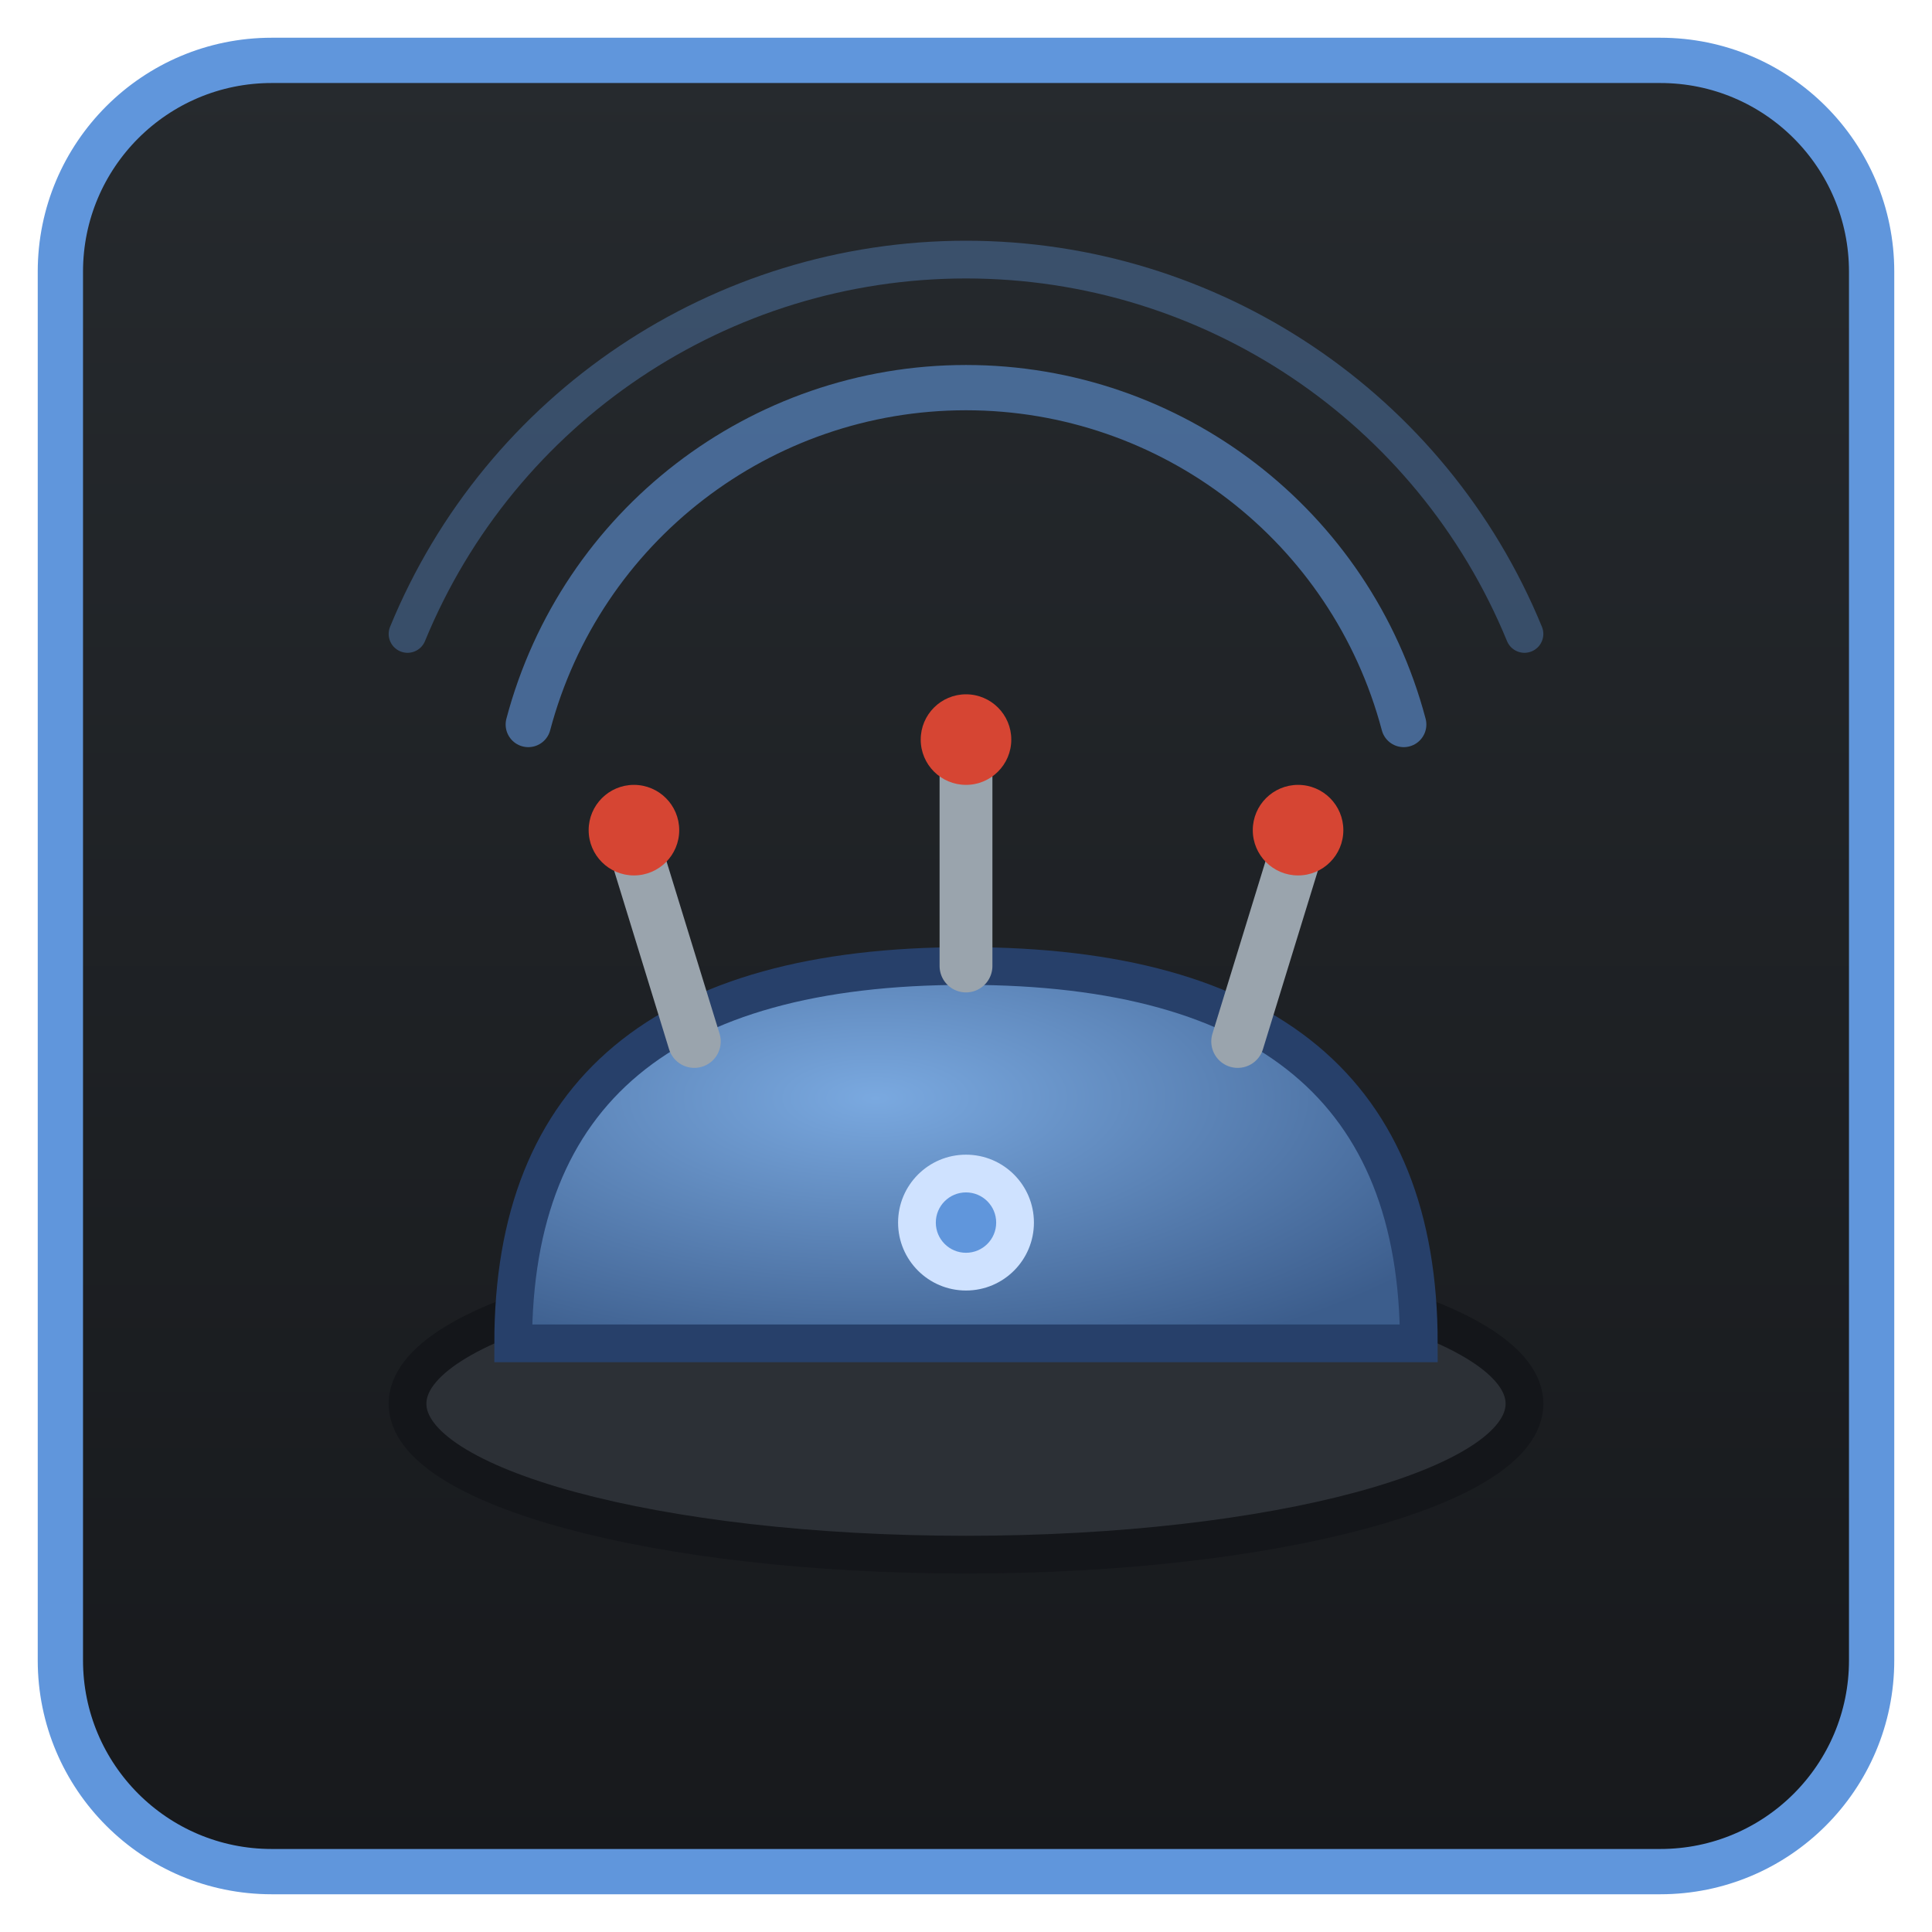
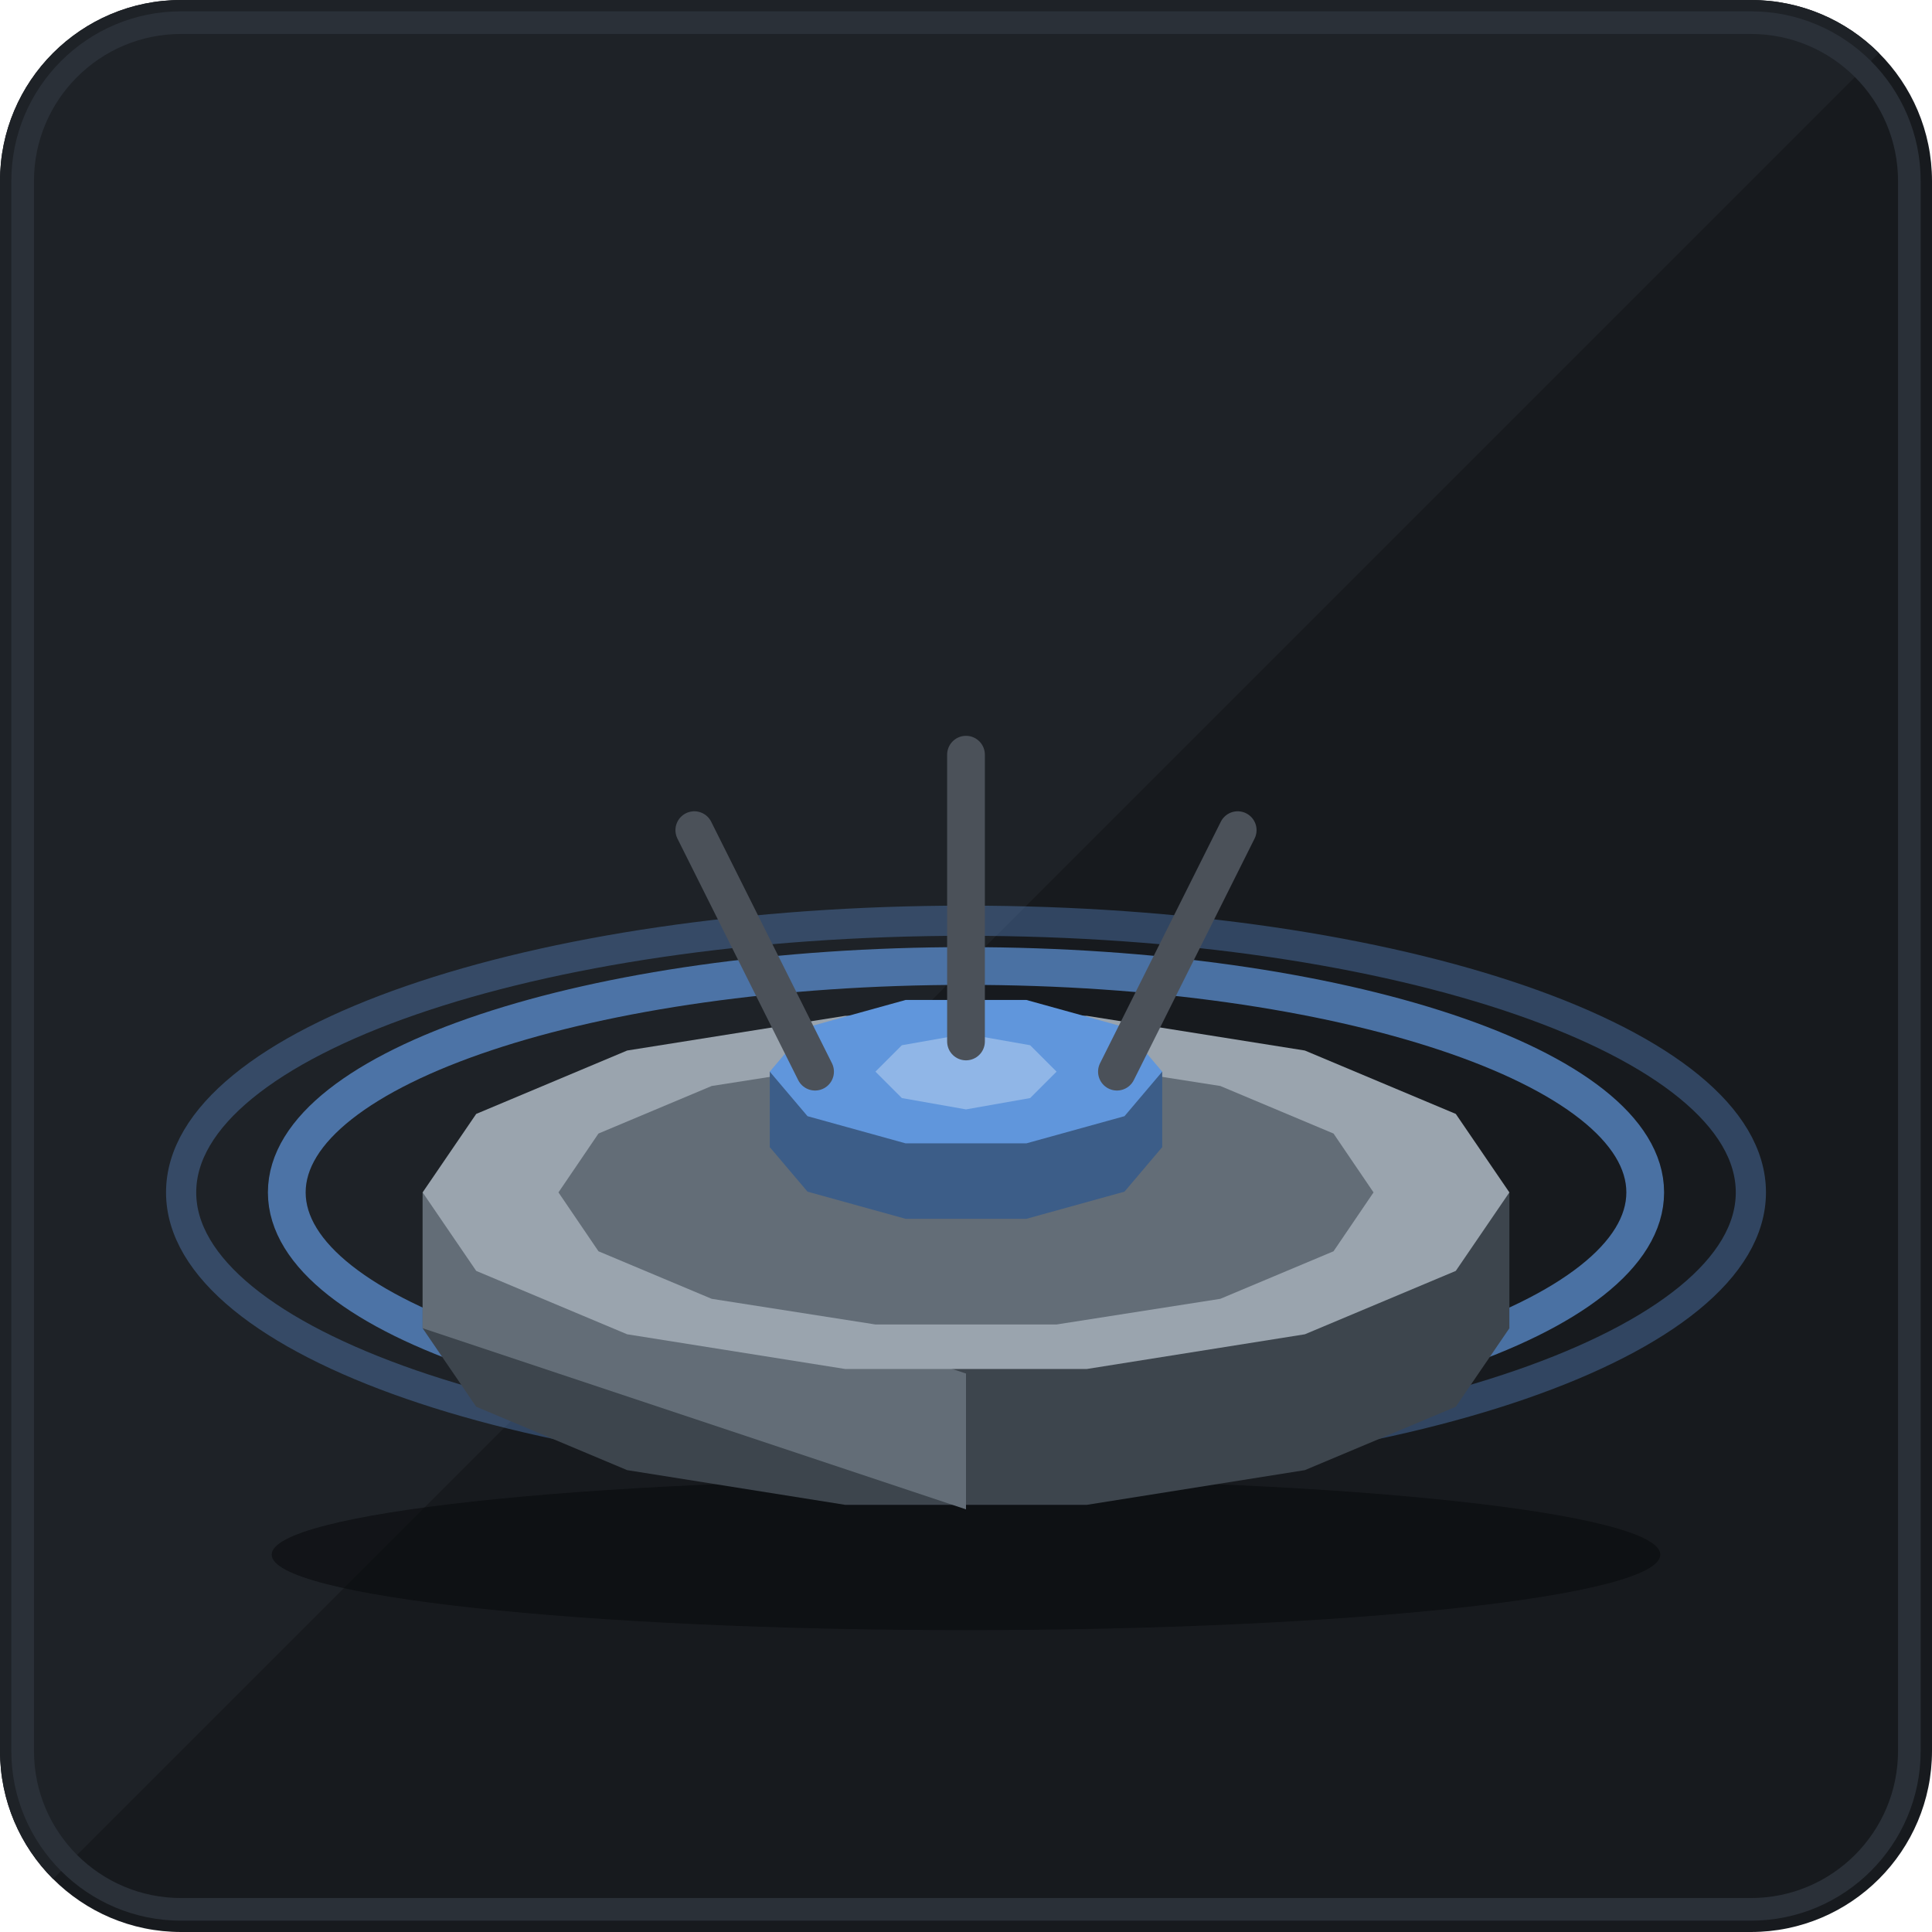
<svg xmlns="http://www.w3.org/2000/svg" viewBox="0 0 256 256">
-   <defs>
-     <linearGradient id="bg" x1="0" y1="0" x2="0" y2="1">
-       <stop offset="0" stop-color="#262a2e" />
-       <stop offset="1" stop-color="#17191c" />
-     </linearGradient>
-     <radialGradient id="dome" cx="0.4" cy="0.35" r="0.75">
-       <stop offset="0" stop-color="#7aa9e0" />
-       <stop offset="1" stop-color="#3c5d8c" />
-     </radialGradient>
-   </defs>
-   <rect x="8" y="8" width="240" height="240" rx="28" fill="url(#bg)" stroke="#6096dc" stroke-width="6" />
-   <g fill="none" stroke="#6096dc" stroke-linecap="round" opacity="0.6">
-     <path d="M70 96 A60 60 0 0 1 186 96" stroke-width="6" />
-     <path d="M54 84 A80 80 0 0 1 202 84" stroke-width="5" opacity="0.6" />
+   <clipPath id="plateClip">
+     <rect x="0" y="0" width="256" height="256" rx="24" />
+   </clipPath>
+   <g clip-path="url(#plateClip)">
+     <rect x="0" y="0" width="256" height="256" fill="#171a1e" />
+     <polygon points="0,0 256,0 0,256" fill="#1e2227" />
  </g>
-   <ellipse cx="128" cy="186" rx="74" ry="20" fill="#2c3036" stroke="#14161a" stroke-width="5" />
-   <path d="M68 178 Q68 128 128 128 Q188 128 188 178 Z" fill="url(#dome)" stroke="#27406a" stroke-width="5" />
-   <g stroke="#9aa4ad" stroke-width="7" stroke-linecap="round">
-     <line x1="92" y1="138" x2="84" y2="112" />
-     <line x1="128" y1="128" x2="128" y2="100" />
-     <line x1="164" y1="138" x2="172" y2="112" />
-   </g>
-   <g fill="#d64533">
-     <circle cx="84" cy="110" r="6" />
-     <circle cx="128" cy="98" r="6" />
-     <circle cx="172" cy="110" r="6" />
-   </g>
-   <circle cx="128" cy="162" r="9" fill="#cfe2ff" />
-   <circle cx="128" cy="162" r="4" fill="#6096dc" />
+   <rect x="3" y="3" width="250" height="250" rx="21" fill="none" stroke="#2a3038" stroke-width="3" />
+   <ellipse cx="128" cy="206" rx="92" ry="10" fill="#07090b" opacity="0.55" />
+   <ellipse cx="128" cy="158" rx="104" ry="36" fill="none" stroke="#6096dc" stroke-width="4" opacity="0.35" />
+   <ellipse cx="128" cy="158" rx="90" ry="30" fill="none" stroke="#6096dc" stroke-width="5" opacity="0.7" />
+   <polygon points="200,176 192.9,186.4 172.9,194.8 144,199.4 112,199.4 83.1,194.8 63.1,186.4 56,176 63.1,165.6 83.1,157.2 112,152.6 144,152.6 172.9,157.2 192.9,165.6" fill="#3d454d" />
+   <rect x="56" y="158" width="144" height="18" fill="#3d454d" />
+   <polygon points="56,158 56,176 128,200 128,182" fill="#636d77" />
+   <polygon points="200,158 192.9,168.4 172.9,176.8 144,181.4 112,181.4 83.1,176.8 63.1,168.4 56,158 63.1,147.6 83.1,139.2 112,134.6 144,134.6 172.9,139.2 192.9,147.6" fill="#9aa4ae" />
+   <polygon points="182,158 176.7,165.8 161.7,172.1 140,175.5 116,175.5 94.3,172.1 79.3,165.8 74,158 79.3,150.2 94.3,143.9 116,140.5 140,140.5 161.7,143.9 176.7,150.2" fill="#636d77" />
+   <polygon points="154,152 149,157.9 136,161.5 120,161.5 107,157.9 102,152 107,146.1 120,142.5 136,142.5 149,146.1" fill="#3c5d88" />
+   <rect x="102" y="142" width="52" height="10" fill="#3c5d88" />
+   <polygon points="154,142 149,147.9 136,151.5 120,151.5 107,147.9 102,142 107,136.1 120,132.5 136,132.5 149,136.1" fill="#6096dc" />
+   <polygon points="140,142 136.5,145.5 128,147 119.5,145.5 116,142 119.5,138.5 128,137 136.5,138.5" fill="#90b6e7" />
+   <polyline points="108,142 92,110" fill="none" stroke="#4b5159" stroke-width="5" stroke-linecap="round" stroke-linejoin="round" />
+   <polyline points="148,142 164,110" fill="none" stroke="#4b5159" stroke-width="5" stroke-linecap="round" stroke-linejoin="round" />
+   <polyline points="128,138 128,100" fill="none" stroke="#4b5159" stroke-width="5" stroke-linecap="round" stroke-linejoin="round" />
</svg>
